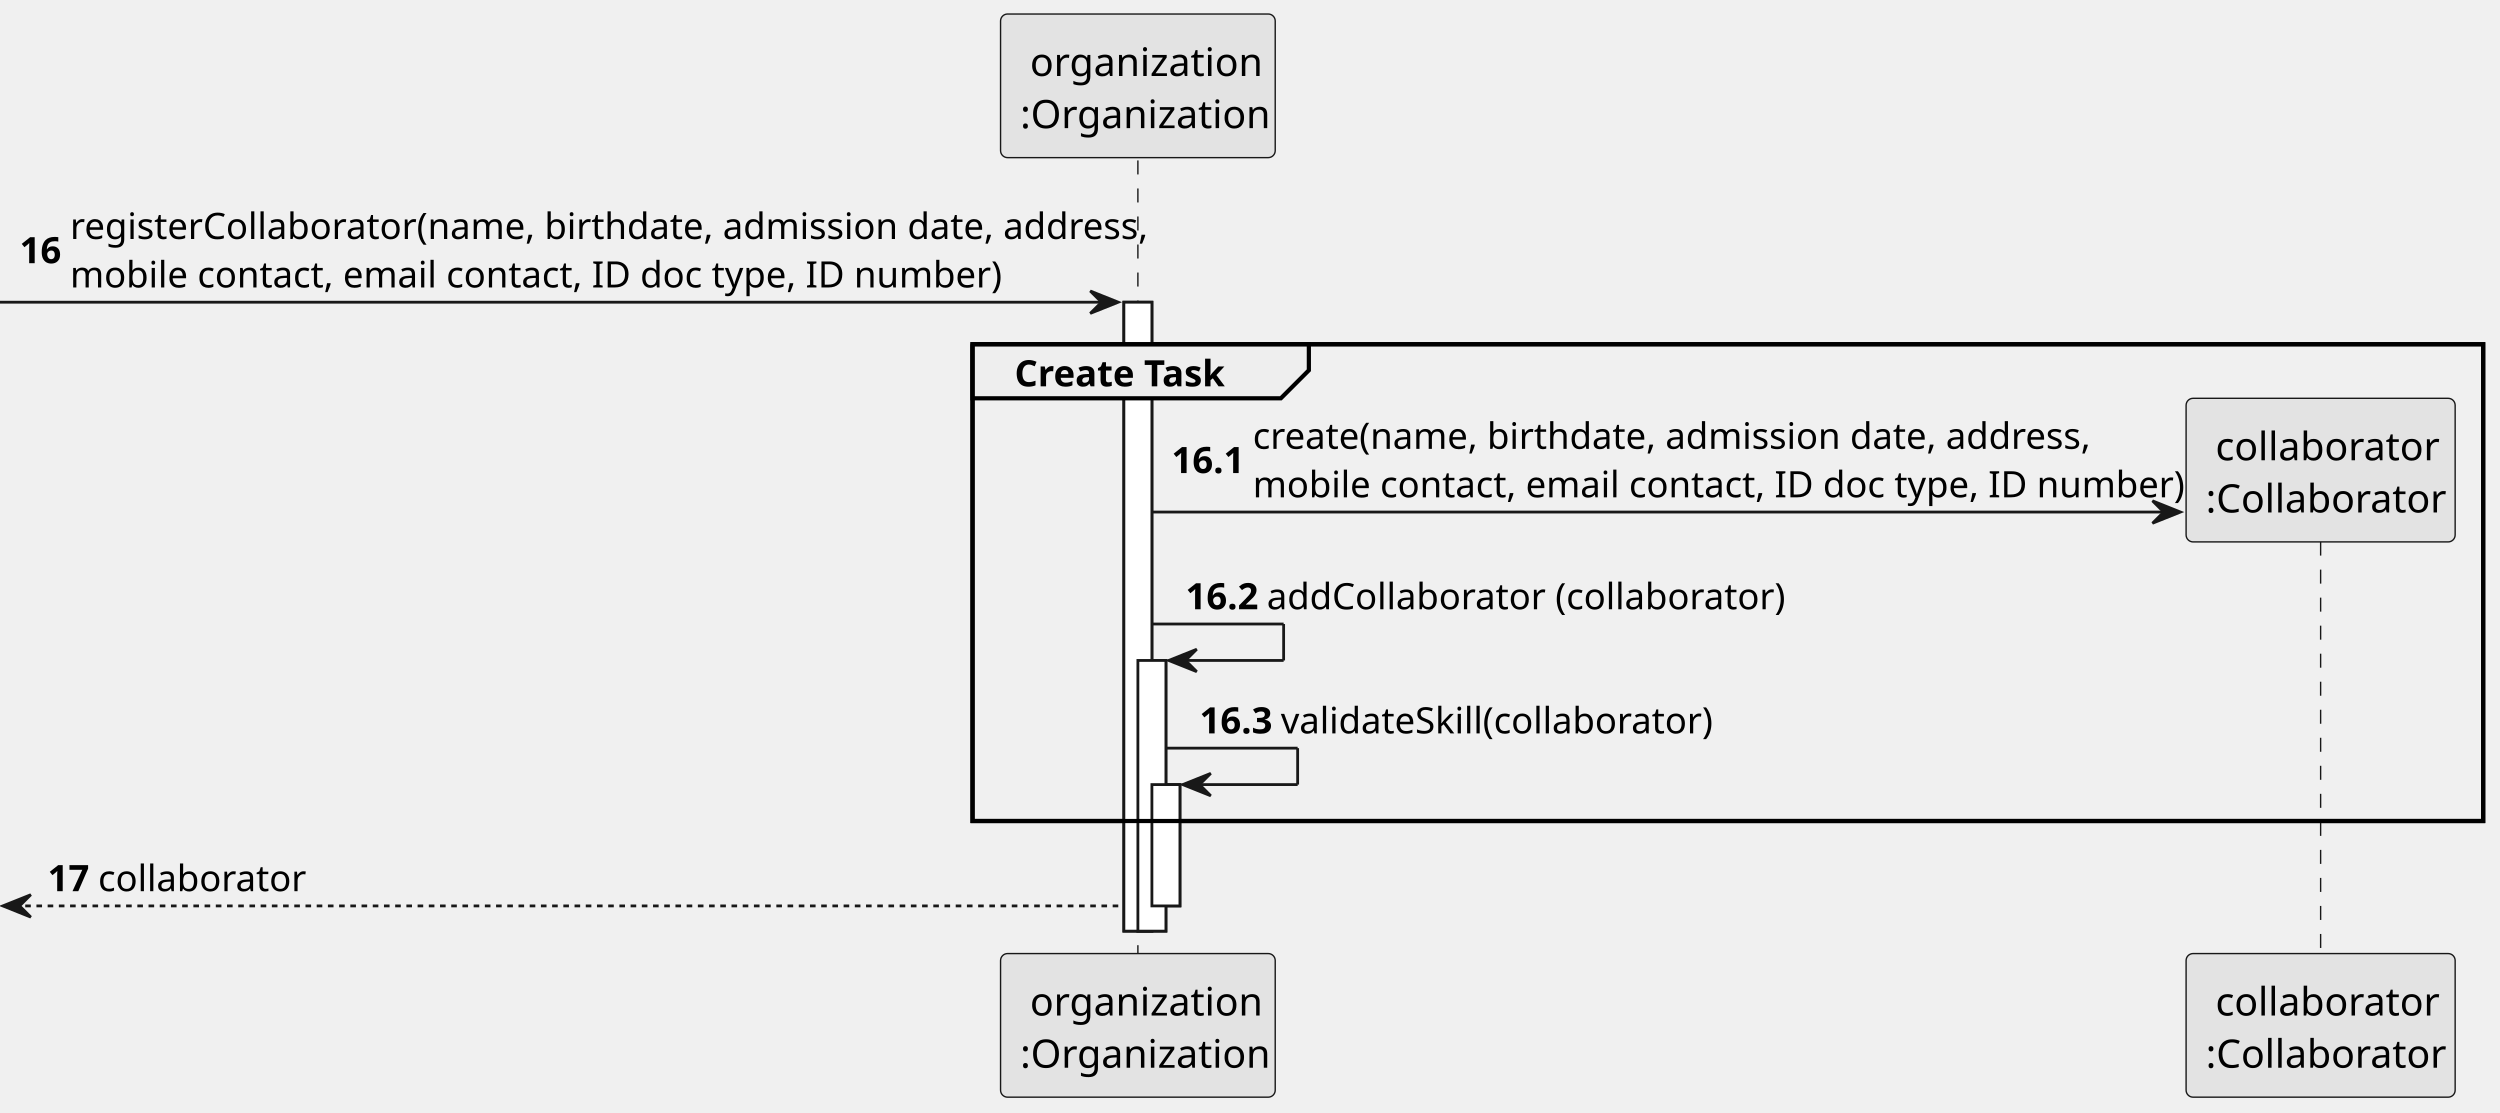
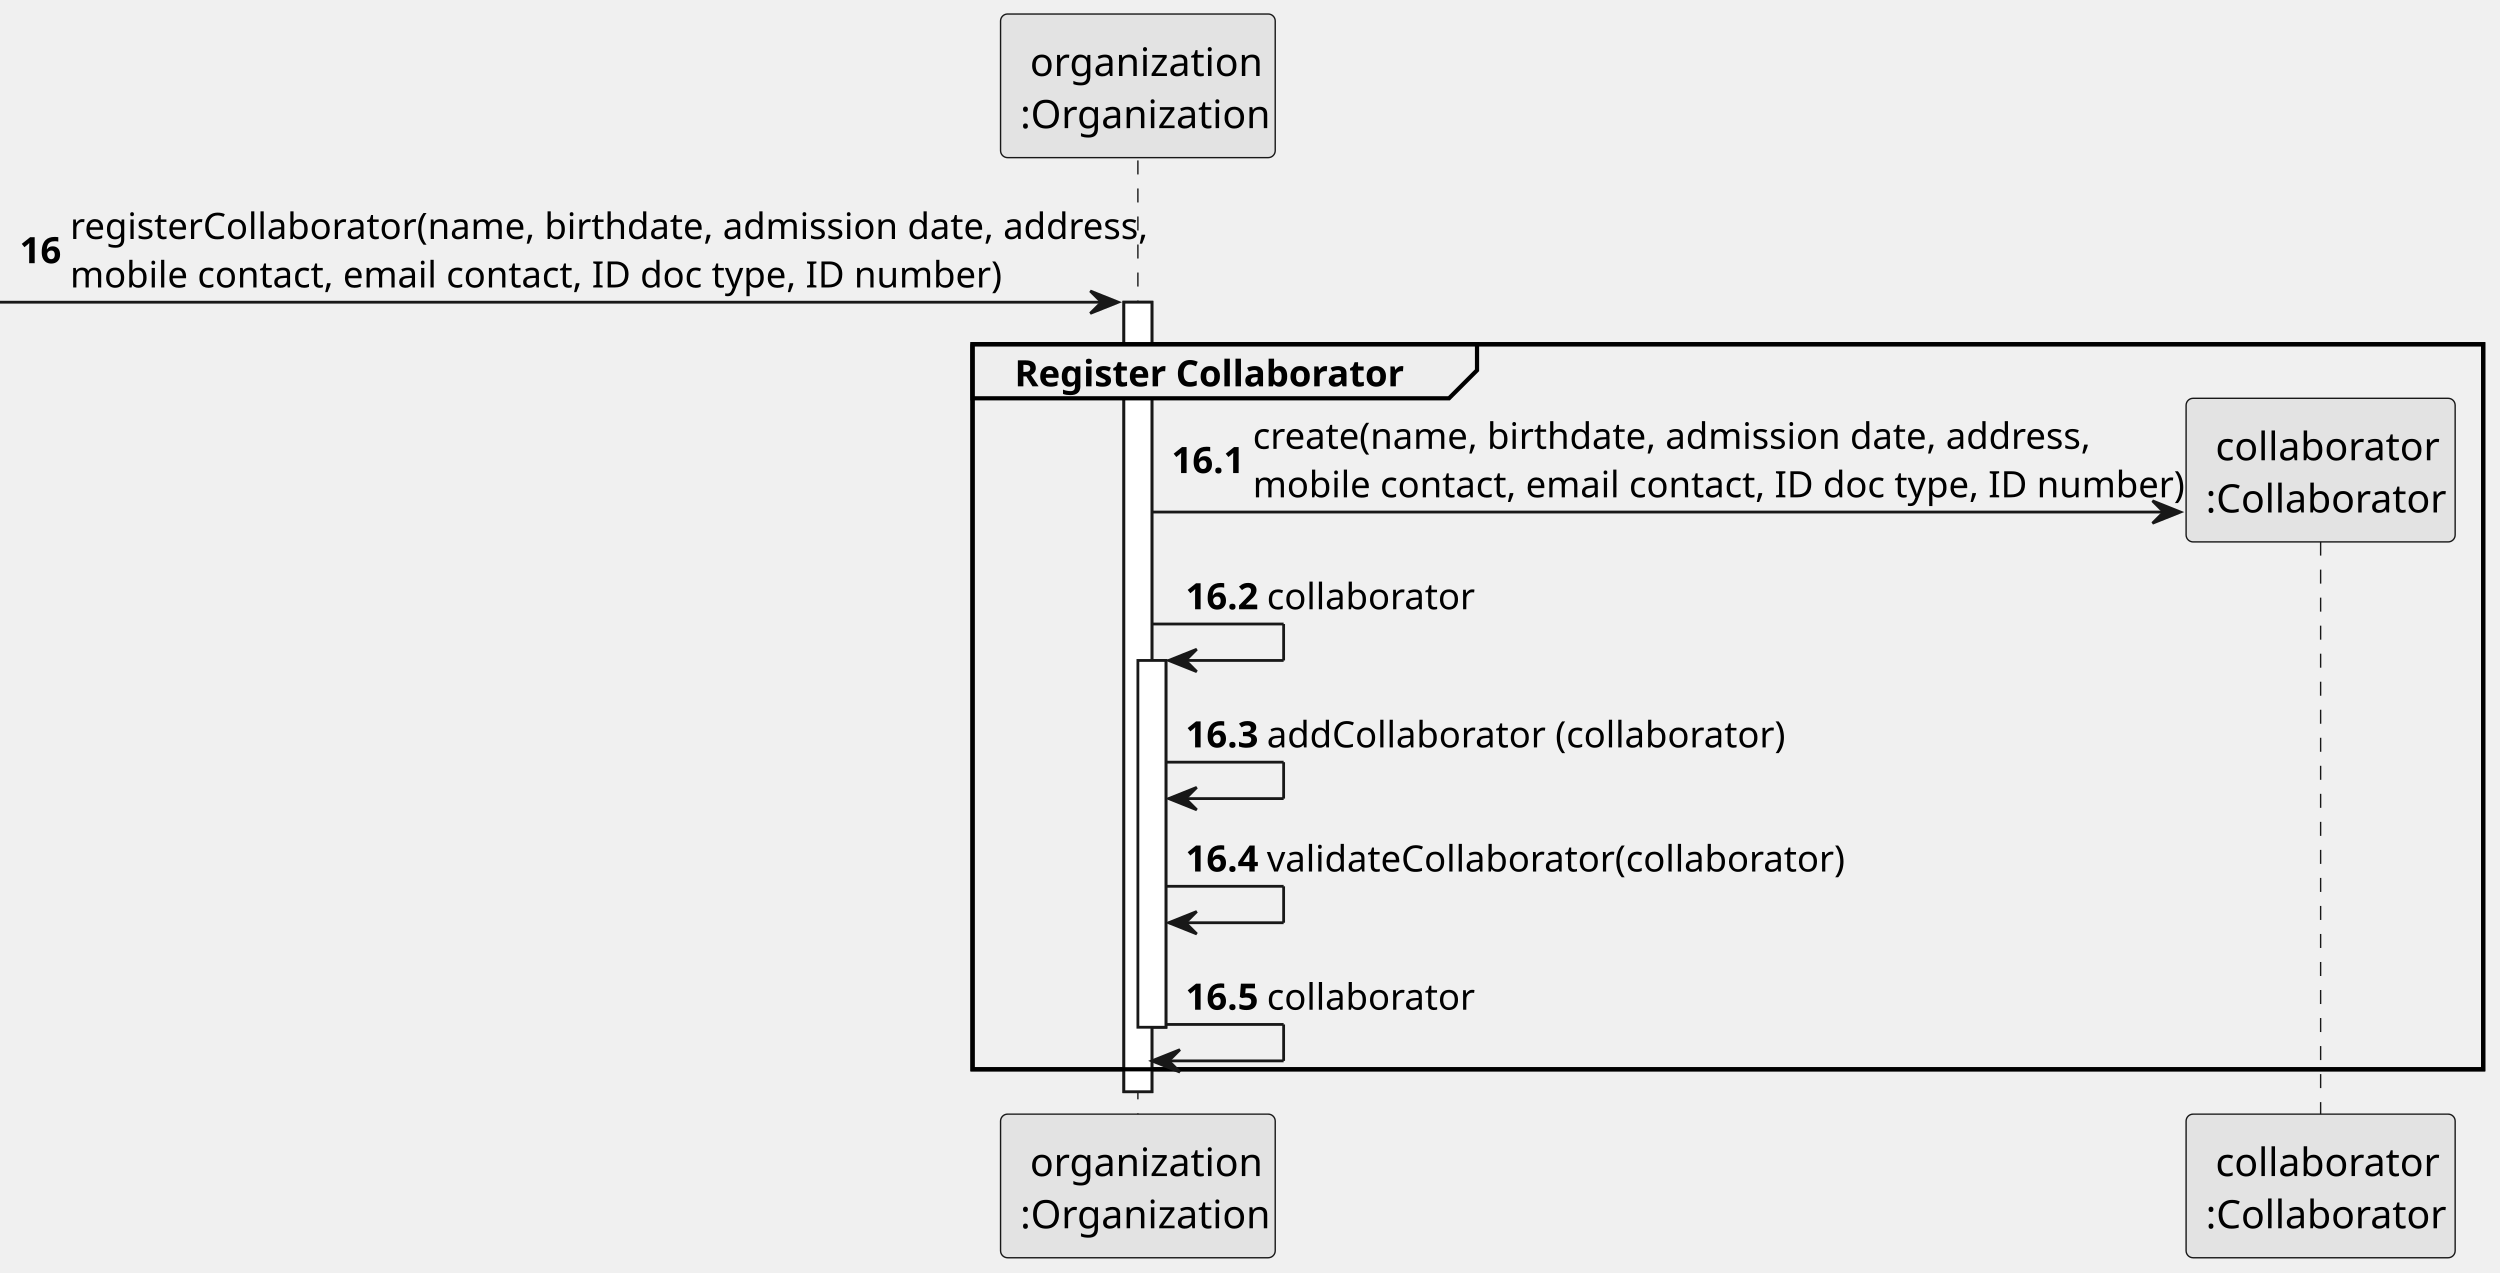
- <svg xmlns="http://www.w3.org/2000/svg" contentStyleType="text/css" height="397px" preserveAspectRatio="none" style="width:892px;height:397px;background:#FFFFFF;" version="1.1" viewBox="0 0 892 397" width="892px" zoomAndPan="magnify">
+ <svg xmlns="http://www.w3.org/2000/svg" contentStyleType="text/css" height="454px" preserveAspectRatio="none" style="width:892px;height:454px;background:#FFFFFF;" version="1.1" viewBox="0 0 892 454" width="892px" zoomAndPan="magnify">
  <defs />
  <g>
-     <rect fill="#FFFFFF" height="224.406" style="stroke:#181818;stroke-width:1.0;" width="10" x="401" y="107.824" />
-     <rect fill="#FFFFFF" height="96.582" style="stroke:#181818;stroke-width:1.0;" width="10" x="406" y="235.648" />
-     <rect fill="#FFFFFF" height="43.291" style="stroke:#181818;stroke-width:1.0;" width="10" x="411" y="279.94" />
-     <rect fill="none" height="170.115" style="stroke:#000000;stroke-width:1.5;" width="539" x="347" y="122.824" />
-     <line style="stroke:#181818;stroke-width:0.5;stroke-dasharray:5.0,5.0;" x1="406" x2="406" y1="57.242" y2="341.231" />
-     <line style="stroke:#181818;stroke-width:0.5;stroke-dasharray:5.0,5.0;" x1="828" x2="828" y1="183.236" y2="341.231" />
+     <rect fill="#FFFFFF" height="281.697" style="stroke:#181818;stroke-width:1.0;" width="10" x="401" y="107.824" />
+     <rect fill="#FFFFFF" height="130.873" style="stroke:#181818;stroke-width:1.0;" width="10" x="406" y="235.648" />
+     <rect fill="none" height="258.697" style="stroke:#000000;stroke-width:1.5;" width="539" x="347" y="122.824" />
+     <line style="stroke:#181818;stroke-width:0.5;stroke-dasharray:5.0,5.0;" x1="406" x2="406" y1="57.242" y2="398.522" />
+     <line style="stroke:#181818;stroke-width:0.5;stroke-dasharray:5.0,5.0;" x1="828" x2="828" y1="183.236" y2="398.522" />
    <rect fill="#E3E3E3" height="51.242" rx="2.5" ry="2.5" style="stroke:#181818;stroke-width:0.5;" width="98" x="357" y="5" />
    <text fill="#000000" font-family="sans-serif" font-size="14" lengthAdjust="spacing" textLength="77" x="367.5" y="27.107">organization</text>
    <text fill="#000000" font-family="sans-serif" font-size="14" lengthAdjust="spacing" textLength="84" x="364" y="45.728">:Organization</text>
-     <rect fill="#E3E3E3" height="51.242" rx="2.5" ry="2.5" style="stroke:#181818;stroke-width:0.5;" width="98" x="357" y="340.231" />
-     <text fill="#000000" font-family="sans-serif" font-size="14" lengthAdjust="spacing" textLength="77" x="367.5" y="362.338">organization</text>
-     <text fill="#000000" font-family="sans-serif" font-size="14" lengthAdjust="spacing" textLength="84" x="364" y="380.959">:Organization</text>
-     <rect fill="#E3E3E3" height="51.242" rx="2.5" ry="2.5" style="stroke:#181818;stroke-width:0.5;" width="96" x="780" y="340.231" />
-     <text fill="#000000" font-family="sans-serif" font-size="14" lengthAdjust="spacing" textLength="75" x="790.5" y="362.338">collaborator</text>
-     <text fill="#000000" font-family="sans-serif" font-size="14" lengthAdjust="spacing" textLength="82" x="787" y="380.959">:Collaborator</text>
-     <rect fill="#FFFFFF" height="224.406" style="stroke:#181818;stroke-width:1.0;" width="10" x="401" y="107.824" />
-     <rect fill="#FFFFFF" height="96.582" style="stroke:#181818;stroke-width:1.0;" width="10" x="406" y="235.648" />
-     <rect fill="#FFFFFF" height="43.291" style="stroke:#181818;stroke-width:1.0;" width="10" x="411" y="279.94" />
+     <rect fill="#E3E3E3" height="51.242" rx="2.5" ry="2.5" style="stroke:#181818;stroke-width:0.5;" width="98" x="357" y="397.522" />
+     <text fill="#000000" font-family="sans-serif" font-size="14" lengthAdjust="spacing" textLength="77" x="367.5" y="419.629">organization</text>
+     <text fill="#000000" font-family="sans-serif" font-size="14" lengthAdjust="spacing" textLength="84" x="364" y="438.25">:Organization</text>
+     <rect fill="#E3E3E3" height="51.242" rx="2.5" ry="2.5" style="stroke:#181818;stroke-width:0.5;" width="96" x="780" y="397.522" />
+     <text fill="#000000" font-family="sans-serif" font-size="14" lengthAdjust="spacing" textLength="75" x="790.5" y="419.629">collaborator</text>
+     <text fill="#000000" font-family="sans-serif" font-size="14" lengthAdjust="spacing" textLength="82" x="787" y="438.25">:Collaborator</text>
+     <rect fill="#FFFFFF" height="281.697" style="stroke:#181818;stroke-width:1.0;" width="10" x="401" y="107.824" />
+     <rect fill="#FFFFFF" height="130.873" style="stroke:#181818;stroke-width:1.0;" width="10" x="406" y="235.648" />
    <polygon fill="#181818" points="389,103.824,399,107.824,389,111.824,393,107.824" style="stroke:#181818;stroke-width:1.0;" />
    <line style="stroke:#181818;stroke-width:1.0;" x1="0" x2="395" y1="107.824" y2="107.824" />
    <text fill="#000000" font-family="sans-serif" font-size="13" font-weight="bold" lengthAdjust="spacing" textLength="14" x="7" y="93.916">16</text>
    <text fill="#000000" font-family="sans-serif" font-size="13" lengthAdjust="spacing" textLength="360" x="25" y="85.27">registerCollaborator(name, birthdate, admission date, address,</text>
    <text fill="#000000" font-family="sans-serif" font-size="13" lengthAdjust="spacing" textLength="316" x="25" y="102.561">mobile contact, email contact, ID doc type, ID number)</text>
-     <path d="M347,122.824 L467,122.824 L467,132.115 L457,142.115 L347,142.115 L347,122.824 " fill="#EEEEEE" style="stroke:#000000;stroke-width:1.5;" />
-     <rect fill="none" height="170.115" style="stroke:#000000;stroke-width:1.5;" width="539" x="347" y="122.824" />
-     <text fill="#000000" font-family="sans-serif" font-size="13" font-weight="bold" lengthAdjust="spacing" textLength="75" x="362" y="137.852">Create Task</text>
+     <path d="M347,122.824 L527,122.824 L527,132.115 L517,142.115 L347,142.115 L347,122.824 " fill="#EEEEEE" style="stroke:#000000;stroke-width:1.5;" />
+     <rect fill="none" height="258.697" style="stroke:#000000;stroke-width:1.5;" width="539" x="347" y="122.824" />
+     <text fill="#000000" font-family="sans-serif" font-size="13" font-weight="bold" lengthAdjust="spacing" textLength="135" x="362" y="137.852">Register Collaborator</text>
    <polygon fill="#181818" points="768,178.697,778,182.697,768,186.697,772,182.697" style="stroke:#181818;stroke-width:1.0;" />
    <line style="stroke:#181818;stroke-width:1.0;" x1="411" x2="774" y1="182.697" y2="182.697" />
    <text fill="#000000" font-family="sans-serif" font-size="13" font-weight="bold" lengthAdjust="spacing" textLength="25" x="418" y="168.789">16.1</text>
    <text fill="#000000" font-family="sans-serif" font-size="13" lengthAdjust="spacing" textLength="284" x="447" y="160.144">create(name, birthdate, admission date, address,</text>
    <text fill="#000000" font-family="sans-serif" font-size="13" lengthAdjust="spacing" textLength="316" x="447" y="177.435">mobile contact, email contact, ID doc type, ID number)</text>
    <rect fill="#E3E3E3" height="51.242" rx="2.5" ry="2.5" style="stroke:#181818;stroke-width:0.5;" width="96" x="780" y="142.115" />
    <text fill="#000000" font-family="sans-serif" font-size="14" lengthAdjust="spacing" textLength="75" x="790.5" y="164.223">collaborator</text>
    <text fill="#000000" font-family="sans-serif" font-size="14" lengthAdjust="spacing" textLength="82" x="787" y="182.844">:Collaborator</text>
    <line style="stroke:#181818;stroke-width:1.0;" x1="411" x2="458" y1="222.648" y2="222.648" />
    <line style="stroke:#181818;stroke-width:1.0;" x1="458" x2="458" y1="222.648" y2="235.648" />
    <line style="stroke:#181818;stroke-width:1.0;" x1="417" x2="458" y1="235.648" y2="235.648" />
    <polygon fill="#181818" points="427,231.648,417,235.648,427,239.648,423,235.648" style="stroke:#181818;stroke-width:1.0;" />
    <text fill="#000000" font-family="sans-serif" font-size="13" font-weight="bold" lengthAdjust="spacing" textLength="25" x="423" y="217.386">16.2</text>
-     <text fill="#000000" font-family="sans-serif" font-size="13" lengthAdjust="spacing" textLength="169" x="452" y="217.386">addCollaborator (collaborator)</text>
-     <line style="stroke:#181818;stroke-width:1.0;" x1="416" x2="463" y1="266.94" y2="266.94" />
-     <line style="stroke:#181818;stroke-width:1.0;" x1="463" x2="463" y1="266.94" y2="279.94" />
-     <line style="stroke:#181818;stroke-width:1.0;" x1="422" x2="463" y1="279.94" y2="279.94" />
-     <polygon fill="#181818" points="432,275.94,422,279.94,432,283.94,428,279.94" style="stroke:#181818;stroke-width:1.0;" />
-     <text fill="#000000" font-family="sans-serif" font-size="13" font-weight="bold" lengthAdjust="spacing" textLength="25" x="428" y="261.677">16.3</text>
-     <text fill="#000000" font-family="sans-serif" font-size="13" lengthAdjust="spacing" textLength="143" x="457" y="261.677">validateSkill(collaborator)</text>
-     <polygon fill="#181818" points="11,319.231,1,323.231,11,327.231,7,323.231" style="stroke:#181818;stroke-width:1.0;" />
-     <line style="stroke:#181818;stroke-width:1.0;stroke-dasharray:2.0,2.0;" x1="5" x2="400" y1="323.231" y2="323.231" />
-     <text fill="#000000" font-family="sans-serif" font-size="13" font-weight="bold" lengthAdjust="spacing" textLength="14" x="17" y="317.968">17</text>
-     <text fill="#000000" font-family="sans-serif" font-size="13" lengthAdjust="spacing" textLength="67" x="35" y="317.968">collaborator</text>
+     <text fill="#000000" font-family="sans-serif" font-size="13" lengthAdjust="spacing" textLength="67" x="452" y="217.386">collaborator</text>
+     <line style="stroke:#181818;stroke-width:1.0;" x1="416" x2="458" y1="271.94" y2="271.94" />
+     <line style="stroke:#181818;stroke-width:1.0;" x1="458" x2="458" y1="271.94" y2="284.94" />
+     <line style="stroke:#181818;stroke-width:1.0;" x1="417" x2="458" y1="284.94" y2="284.94" />
+     <polygon fill="#181818" points="427,280.94,417,284.94,427,288.94,423,284.94" style="stroke:#181818;stroke-width:1.0;" />
+     <text fill="#000000" font-family="sans-serif" font-size="13" font-weight="bold" lengthAdjust="spacing" textLength="25" x="423" y="266.677">16.3</text>
+     <text fill="#000000" font-family="sans-serif" font-size="13" lengthAdjust="spacing" textLength="169" x="452" y="266.677">addCollaborator (collaborator)</text>
+     <line style="stroke:#181818;stroke-width:1.0;" x1="416" x2="458" y1="316.231" y2="316.231" />
+     <line style="stroke:#181818;stroke-width:1.0;" x1="458" x2="458" y1="316.231" y2="329.231" />
+     <line style="stroke:#181818;stroke-width:1.0;" x1="417" x2="458" y1="329.231" y2="329.231" />
+     <polygon fill="#181818" points="427,325.231,417,329.231,427,333.231,423,329.231" style="stroke:#181818;stroke-width:1.0;" />
+     <text fill="#000000" font-family="sans-serif" font-size="13" font-weight="bold" lengthAdjust="spacing" textLength="25" x="423" y="310.968">16.4</text>
+     <text fill="#000000" font-family="sans-serif" font-size="13" lengthAdjust="spacing" textLength="187" x="452" y="310.968">validateCollaborator(collaborator)</text>
+     <line style="stroke:#181818;stroke-width:1.0;" x1="416" x2="458" y1="365.522" y2="365.522" />
+     <line style="stroke:#181818;stroke-width:1.0;" x1="458" x2="458" y1="365.522" y2="378.522" />
+     <line style="stroke:#181818;stroke-width:1.0;" x1="411" x2="458" y1="378.522" y2="378.522" />
+     <polygon fill="#181818" points="421,374.522,411,378.522,421,382.522,417,378.522" style="stroke:#181818;stroke-width:1.0;" />
+     <text fill="#000000" font-family="sans-serif" font-size="13" font-weight="bold" lengthAdjust="spacing" textLength="25" x="423" y="360.259">16.5</text>
+     <text fill="#000000" font-family="sans-serif" font-size="13" lengthAdjust="spacing" textLength="67" x="452" y="360.259">collaborator</text>
  </g>
</svg>
